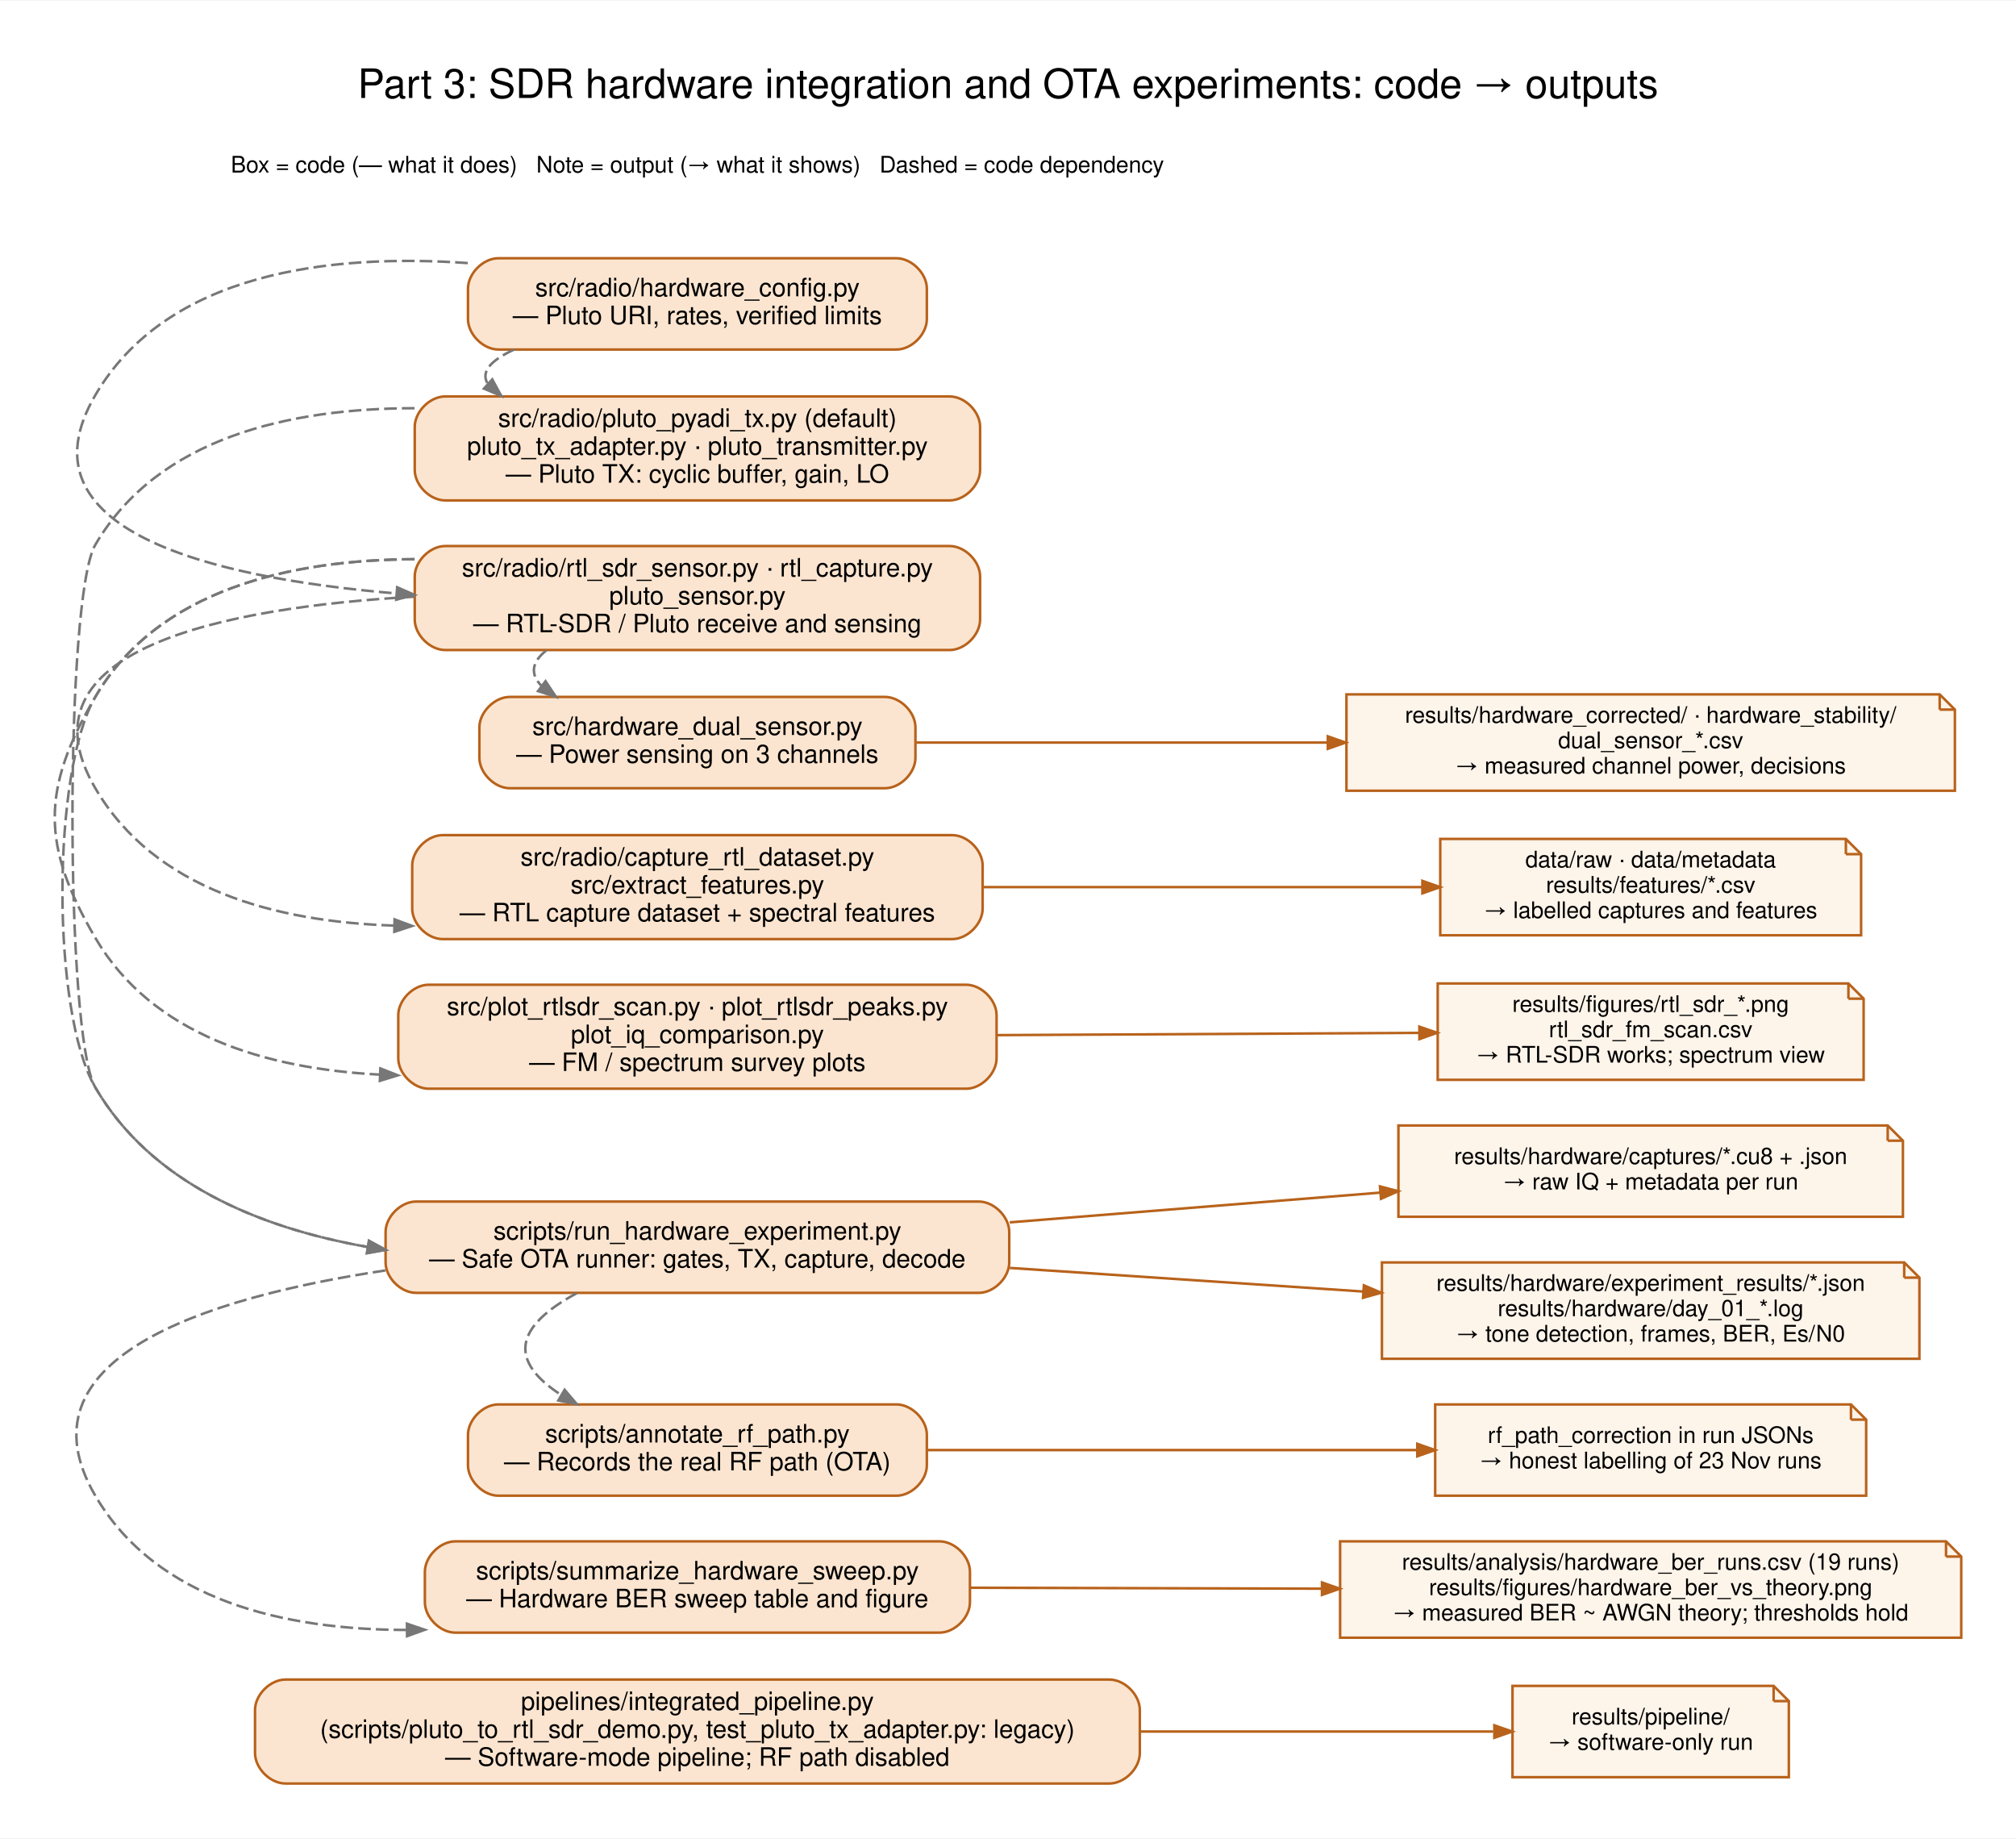
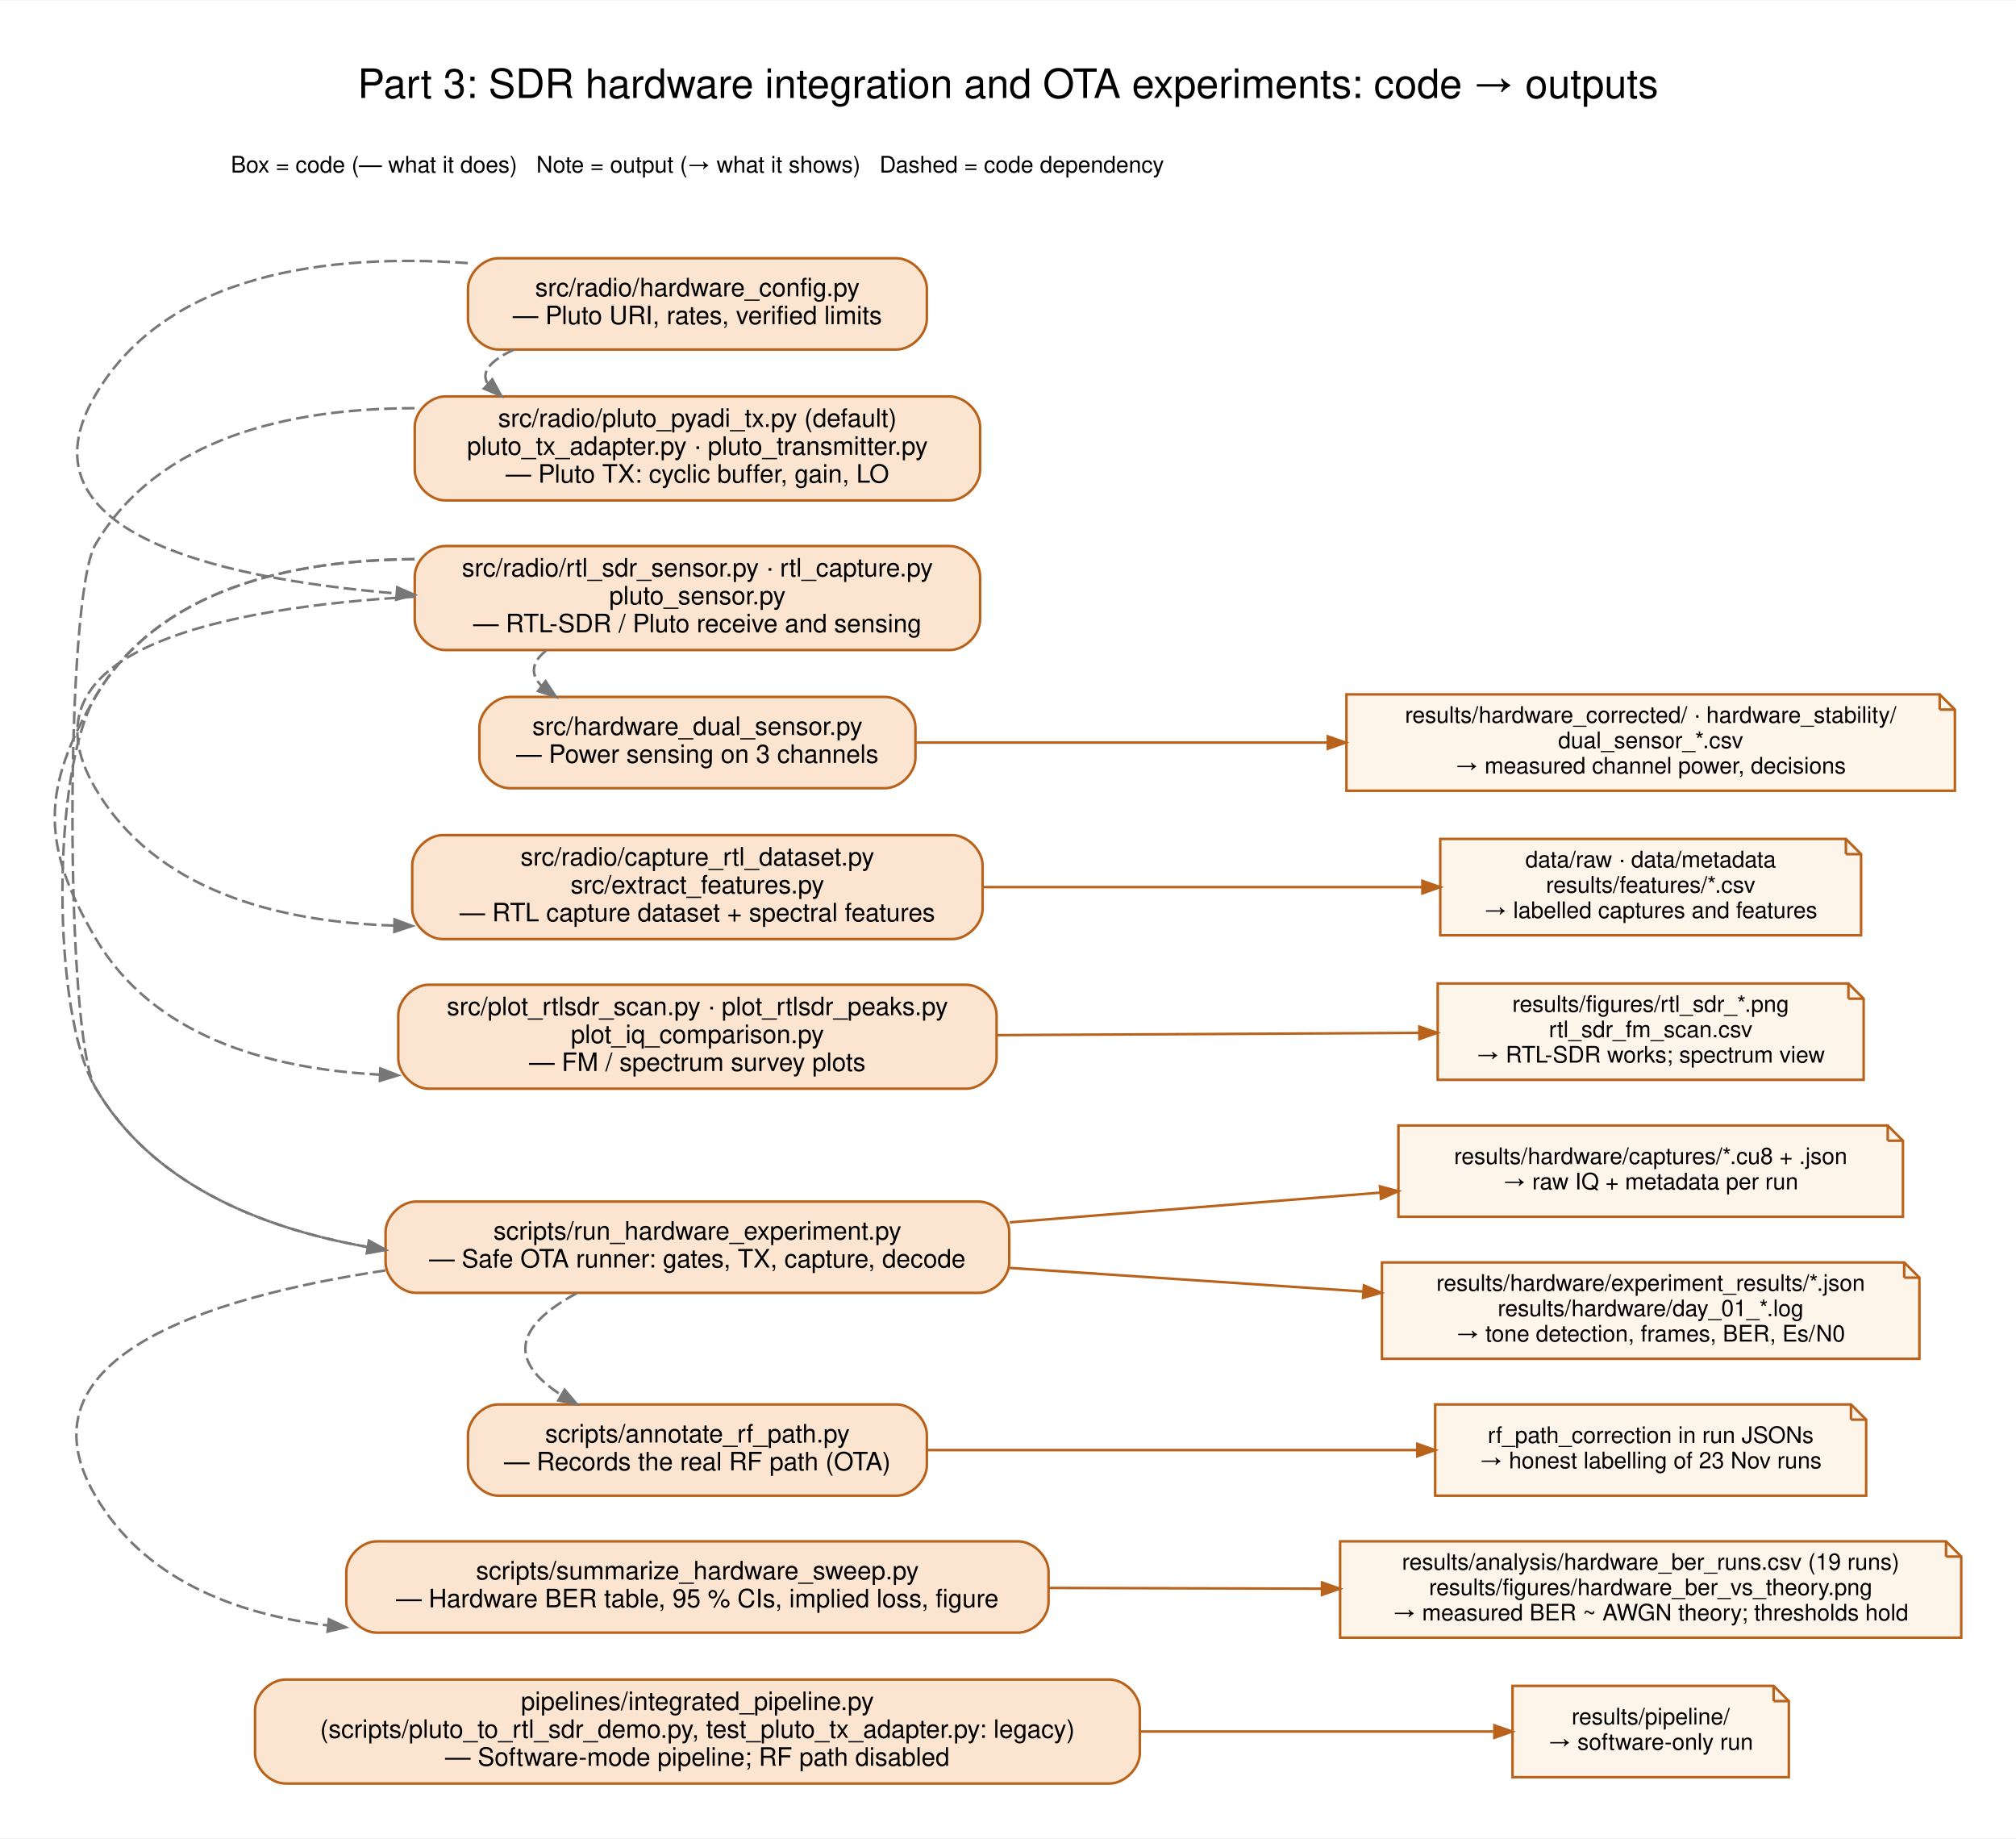
<svg xmlns="http://www.w3.org/2000/svg" width="795pt" height="725pt" viewBox="0.00 0.00 795.19 724.70">
  <g id="graph0" class="graph" transform="scale(1 1) rotate(0) translate(21.6 703.1)">
    <polygon fill="white" stroke="transparent" points="-21.6,21.6 -21.6,-703.1 773.59,-703.1 773.59,21.6 -21.6,21.6" />
    <text text-anchor="middle" x="375.99" y="-664.7" font-family="Helvetica,sans-Serif" font-size="16.00">Part 3: SDR hardware integration and OTA experiments: code → outputs</text>
    <g id="node1" class="node">
      <path fill="#fbe5d0" stroke="#b8621b" d="M331.99,-601.5C331.99,-601.5 174.99,-601.5 174.99,-601.5 168.99,-601.5 162.99,-595.5 162.99,-589.5 162.99,-589.5 162.99,-577.5 162.99,-577.5 162.99,-571.5 168.99,-565.5 174.99,-565.5 174.99,-565.5 331.99,-565.5 331.99,-565.5 337.99,-565.5 343.99,-571.5 343.99,-577.5 343.99,-577.5 343.99,-589.5 343.99,-589.5 343.99,-595.5 337.99,-601.5 331.99,-601.5" />
      <text text-anchor="middle" x="253.49" y="-586.5" font-family="Helvetica,sans-Serif" font-size="10.00">src/radio/hardware_config.py</text>
      <text text-anchor="middle" x="253.49" y="-575.5" font-family="Helvetica,sans-Serif" font-size="10.00">— Pluto URI, rates, verified limits</text>
    </g>
    <g id="node2" class="node">
      <path fill="#fbe5d0" stroke="#b8621b" d="M352.99,-547C352.99,-547 153.99,-547 153.99,-547 147.99,-547 141.99,-541 141.99,-535 141.99,-535 141.99,-518 141.99,-518 141.99,-512 147.99,-506 153.99,-506 153.99,-506 352.99,-506 352.99,-506 358.99,-506 364.99,-512 364.99,-518 364.99,-518 364.99,-535 364.99,-535 364.99,-541 358.99,-547 352.99,-547" />
      <text text-anchor="middle" x="253.49" y="-535" font-family="Helvetica,sans-Serif" font-size="10.00">src/radio/pluto_pyadi_tx.py (default)</text>
      <text text-anchor="middle" x="253.49" y="-524" font-family="Helvetica,sans-Serif" font-size="10.00">pluto_tx_adapter.py · pluto_transmitter.py</text>
      <text text-anchor="middle" x="253.49" y="-513" font-family="Helvetica,sans-Serif" font-size="10.00">— Pluto TX: cyclic buffer, gain, LO</text>
    </g>
    <g id="edge18" class="edge">
      <path fill="none" stroke="#777777" stroke-dasharray="5,2" d="M181.2,-565.5C171.53,-561.02 168.04,-556.54 170.75,-552.06" />
      <polygon fill="#777777" stroke="#777777" points="172.57,-553.72 176.11,-547.21 169.28,-550.09 172.57,-553.72" />
    </g>
    <g id="node3" class="node">
      <path fill="#fbe5d0" stroke="#b8621b" d="M352.99,-488C352.99,-488 153.99,-488 153.99,-488 147.99,-488 141.99,-482 141.99,-476 141.99,-476 141.99,-459 141.99,-459 141.99,-453 147.99,-447 153.99,-447 153.99,-447 352.99,-447 352.99,-447 358.99,-447 364.99,-453 364.99,-459 364.99,-459 364.99,-476 364.99,-476 364.99,-482 358.99,-488 352.99,-488" />
      <text text-anchor="middle" x="253.49" y="-476" font-family="Helvetica,sans-Serif" font-size="10.00">src/radio/rtl_sdr_sensor.py · rtl_capture.py</text>
      <text text-anchor="middle" x="253.49" y="-465" font-family="Helvetica,sans-Serif" font-size="10.00">pluto_sensor.py</text>
      <text text-anchor="middle" x="253.49" y="-454" font-family="Helvetica,sans-Serif" font-size="10.00">— RTL-SDR / Pluto receive and sensing</text>
    </g>
    <g id="edge19" class="edge">
      <path fill="none" stroke="#777777" stroke-dasharray="5,2" d="M162.91,-599.59C108.42,-603.4 44.3,-595.92 15.99,-547.5 -15.08,-494.38 60.68,-475.54 134.7,-469.31" />
      <polygon fill="#777777" stroke="#777777" points="135.07,-471.74 141.86,-468.75 134.69,-466.85 135.07,-471.74" />
    </g>
    <g id="node10" class="node">
      <path fill="#fbe5d0" stroke="#b8621b" d="M364.49,-229.5C364.49,-229.5 142.49,-229.5 142.49,-229.5 136.49,-229.5 130.49,-223.5 130.49,-217.5 130.49,-217.5 130.49,-205.5 130.49,-205.5 130.49,-199.5 136.49,-193.5 142.49,-193.5 142.49,-193.5 364.49,-193.5 364.49,-193.5 370.49,-193.5 376.49,-199.5 376.49,-205.5 376.49,-205.5 376.49,-217.5 376.49,-217.5 376.49,-223.5 370.49,-229.5 364.49,-229.5" />
      <text text-anchor="middle" x="253.49" y="-214.5" font-family="Helvetica,sans-Serif" font-size="10.00">scripts/run_hardware_experiment.py</text>
      <text text-anchor="middle" x="253.49" y="-203.5" font-family="Helvetica,sans-Serif" font-size="10.00">— Safe OTA runner: gates, TX, capture, decode</text>
    </g>
    <g id="edge23" class="edge">
      <path fill="none" stroke="#777777" stroke-dasharray="5,2" d="M141.91,-542.36C92.82,-542.33 40.76,-530.85 15.99,-488.5 3.98,-467.97 3.98,-295.03 15.99,-274.5 38.02,-236.83 80.37,-219.2 123.28,-211.62" />
      <polygon fill="#777777" stroke="#777777" points="123.94,-214 130.45,-210.45 123.15,-209.16 123.94,-214" />
    </g>
    <g id="node4" class="node">
      <path fill="#fbe5d0" stroke="#b8621b" d="M327.49,-428.5C327.49,-428.5 179.49,-428.5 179.49,-428.5 173.49,-428.5 167.49,-422.5 167.49,-416.5 167.49,-416.5 167.49,-404.5 167.49,-404.5 167.49,-398.5 173.49,-392.5 179.49,-392.5 179.49,-392.5 327.49,-392.5 327.49,-392.5 333.49,-392.5 339.49,-398.5 339.49,-404.5 339.49,-404.5 339.49,-416.5 339.49,-416.5 339.49,-422.5 333.49,-428.5 327.49,-428.5" />
      <text text-anchor="middle" x="253.49" y="-413.5" font-family="Helvetica,sans-Serif" font-size="10.00">src/hardware_dual_sensor.py</text>
      <text text-anchor="middle" x="253.49" y="-402.5" font-family="Helvetica,sans-Serif" font-size="10.00">— Power sensing on 3 channels</text>
    </g>
    <g id="edge20" class="edge">
      <path fill="none" stroke="#777777" stroke-dasharray="5,2" d="M193.82,-446.8C188.04,-442.14 187.45,-437.48 192.02,-432.82" />
      <polygon fill="#777777" stroke="#777777" points="193.58,-434.71 197.68,-428.54 190.62,-430.8 193.58,-434.71" />
    </g>
    <g id="node6" class="node">
      <path fill="#fbe5d0" stroke="#b8621b" d="M353.99,-374C353.99,-374 152.99,-374 152.99,-374 146.99,-374 140.99,-368 140.99,-362 140.99,-362 140.99,-345 140.99,-345 140.99,-339 146.99,-333 152.99,-333 152.99,-333 353.99,-333 353.99,-333 359.99,-333 365.99,-339 365.99,-345 365.99,-345 365.99,-362 365.99,-362 365.99,-368 359.99,-374 353.99,-374" />
      <text text-anchor="middle" x="253.49" y="-362" font-family="Helvetica,sans-Serif" font-size="10.00">src/radio/capture_rtl_dataset.py</text>
      <text text-anchor="middle" x="253.49" y="-351" font-family="Helvetica,sans-Serif" font-size="10.00">src/extract_features.py</text>
      <text text-anchor="middle" x="253.49" y="-340" font-family="Helvetica,sans-Serif" font-size="10.00">— RTL capture dataset + spectral features</text>
    </g>
    <g id="edge21" class="edge">
      <path fill="none" stroke="#777777" stroke-dasharray="5,2" d="M141.97,-468.04C65.85,-463.73 -15.88,-446.99 15.99,-392.5 39.41,-352.45 87.21,-339.8 133.82,-338.33" />
      <polygon fill="#777777" stroke="#777777" points="134.03,-340.77 140.98,-338.19 133.94,-335.87 134.03,-340.77" />
    </g>
    <g id="node8" class="node">
      <path fill="#fbe5d0" stroke="#b8621b" d="M359.49,-315C359.49,-315 147.49,-315 147.49,-315 141.49,-315 135.49,-309 135.49,-303 135.49,-303 135.49,-286 135.49,-286 135.49,-280 141.49,-274 147.49,-274 147.49,-274 359.49,-274 359.49,-274 365.49,-274 371.49,-280 371.49,-286 371.49,-286 371.49,-303 371.49,-303 371.49,-309 365.49,-315 359.49,-315" />
      <text text-anchor="middle" x="253.49" y="-303" font-family="Helvetica,sans-Serif" font-size="10.00">src/plot_rtlsdr_scan.py · plot_rtlsdr_peaks.py</text>
      <text text-anchor="middle" x="253.49" y="-292" font-family="Helvetica,sans-Serif" font-size="10.00">plot_iq_comparison.py</text>
      <text text-anchor="middle" x="253.49" y="-281" font-family="Helvetica,sans-Serif" font-size="10.00">— FM / spectrum survey plots</text>
    </g>
    <g id="edge22" class="edge">
      <path fill="none" stroke="#777777" stroke-dasharray="5,2" d="M141.92,-482.82C92.84,-482.57 40.77,-470.88 15.99,-428.5 -5.33,-392.05 -5.33,-369.95 15.99,-333.5 38.46,-295.07 83.37,-281.87 128.15,-279.56" />
      <polygon fill="#777777" stroke="#777777" points="128.43,-282 135.33,-279.28 128.24,-277.11 128.43,-282" />
    </g>
    <g id="edge24" class="edge">
      <path fill="none" stroke="#777777" stroke-dasharray="5,2" d="M141.92,-482.82C92.84,-482.57 40.77,-470.88 15.99,-428.5 -1.29,-398.96 -1.29,-304.04 15.99,-274.5 38.02,-236.83 80.37,-219.2 123.28,-211.62" />
      <polygon fill="#777777" stroke="#777777" points="123.94,-214 130.45,-210.45 123.15,-209.16 123.94,-214" />
    </g>
    <g id="node5" class="node">
      <polygon fill="#fdf4ea" stroke="#b8621b" points="743.49,-429.5 509.49,-429.5 509.49,-391.5 749.49,-391.5 749.49,-423.5 743.49,-429.5" />
      <polyline fill="none" stroke="#b8621b" points="743.49,-429.5 743.49,-423.5 " />
      <polyline fill="none" stroke="#b8621b" points="749.49,-423.5 743.49,-423.5 " />
      <text text-anchor="middle" x="629.49" y="-418.3" font-family="Helvetica,sans-Serif" font-size="9.00">results/hardware_corrected/ · hardware_stability/</text>
      <text text-anchor="middle" x="629.49" y="-408.3" font-family="Helvetica,sans-Serif" font-size="9.00">dual_sensor_*.csv</text>
      <text text-anchor="middle" x="629.49" y="-398.3" font-family="Helvetica,sans-Serif" font-size="9.00">→ measured channel power, decisions</text>
    </g>
    <g id="edge1" class="edge">
      <path fill="none" stroke="#b8621b" d="M339.82,-410.5C387.79,-410.5 448.59,-410.5 502,-410.5" />
      <polygon fill="#b8621b" stroke="#b8621b" points="502.15,-412.95 509.15,-410.5 502.15,-408.05 502.15,-412.95" />
    </g>
    <g id="node7" class="node">
      <polygon fill="#fdf4ea" stroke="#b8621b" points="706.49,-372.5 546.49,-372.5 546.49,-334.5 712.49,-334.5 712.49,-366.5 706.49,-372.5" />
      <polyline fill="none" stroke="#b8621b" points="706.49,-372.5 706.49,-366.5 " />
      <polyline fill="none" stroke="#b8621b" points="712.49,-366.5 706.49,-366.5 " />
      <text text-anchor="middle" x="629.49" y="-361.3" font-family="Helvetica,sans-Serif" font-size="9.00">data/raw · data/metadata</text>
      <text text-anchor="middle" x="629.49" y="-351.3" font-family="Helvetica,sans-Serif" font-size="9.00">results/features/*.csv</text>
      <text text-anchor="middle" x="629.49" y="-341.3" font-family="Helvetica,sans-Serif" font-size="9.00">→ labelled captures and features</text>
    </g>
    <g id="edge2" class="edge">
      <path fill="none" stroke="#b8621b" d="M366.19,-353.5C421.49,-353.5 487.34,-353.5 539.22,-353.5" />
      <polygon fill="#b8621b" stroke="#b8621b" points="539.45,-355.95 546.45,-353.5 539.45,-351.05 539.45,-355.95" />
    </g>
    <g id="node9" class="node">
      <polygon fill="#fdf4ea" stroke="#b8621b" points="707.49,-315.5 545.49,-315.5 545.49,-277.5 713.49,-277.5 713.49,-309.5 707.49,-315.5" />
      <polyline fill="none" stroke="#b8621b" points="707.49,-315.5 707.49,-309.5 " />
      <polyline fill="none" stroke="#b8621b" points="713.49,-309.5 707.49,-309.5 " />
      <text text-anchor="middle" x="629.49" y="-304.3" font-family="Helvetica,sans-Serif" font-size="9.00">results/figures/rtl_sdr_*.png</text>
      <text text-anchor="middle" x="629.49" y="-294.3" font-family="Helvetica,sans-Serif" font-size="9.00">rtl_sdr_fm_scan.csv</text>
      <text text-anchor="middle" x="629.49" y="-284.3" font-family="Helvetica,sans-Serif" font-size="9.00">→ RTL-SDR works; spectrum view</text>
    </g>
    <g id="edge3" class="edge">
      <path fill="none" stroke="#b8621b" d="M371.54,-295.13C425.25,-295.41 487.96,-295.75 537.98,-296.02" />
      <polygon fill="#b8621b" stroke="#b8621b" points="538.25,-298.47 545.27,-296.05 538.28,-293.57 538.25,-298.47" />
    </g>
    <g id="node11" class="node">
      <polygon fill="#fdf4ea" stroke="#b8621b" points="722.99,-259.5 529.99,-259.5 529.99,-223.5 728.99,-223.5 728.99,-253.5 722.99,-259.5" />
      <polyline fill="none" stroke="#b8621b" points="722.99,-259.5 722.99,-253.5 " />
      <polyline fill="none" stroke="#b8621b" points="728.99,-253.5 722.99,-253.5 " />
      <text text-anchor="middle" x="629.49" y="-244.3" font-family="Helvetica,sans-Serif" font-size="9.00">results/hardware/captures/*.cu8 + .json</text>
      <text text-anchor="middle" x="629.49" y="-234.3" font-family="Helvetica,sans-Serif" font-size="9.00">→ raw IQ + metadata per run</text>
    </g>
    <g id="edge4" class="edge">
      <path fill="none" stroke="#b8621b" d="M376.69,-221.3C423.82,-225.08 477.22,-229.37 522.67,-233.01" />
      <polygon fill="#b8621b" stroke="#b8621b" points="522.72,-235.47 529.9,-233.59 523.12,-230.59 522.72,-235.47" />
    </g>
    <g id="node12" class="node">
      <polygon fill="#fdf4ea" stroke="#b8621b" points="729.49,-205.5 523.49,-205.5 523.49,-167.5 735.49,-167.5 735.49,-199.5 729.49,-205.5" />
      <polyline fill="none" stroke="#b8621b" points="729.49,-205.5 729.49,-199.5 " />
      <polyline fill="none" stroke="#b8621b" points="735.49,-199.5 729.49,-199.5 " />
      <text text-anchor="middle" x="629.49" y="-194.3" font-family="Helvetica,sans-Serif" font-size="9.00">results/hardware/experiment_results/*.json</text>
      <text text-anchor="middle" x="629.49" y="-184.3" font-family="Helvetica,sans-Serif" font-size="9.00">results/hardware/day_01_*.log</text>
      <text text-anchor="middle" x="629.49" y="-174.3" font-family="Helvetica,sans-Serif" font-size="9.00">→ tone detection, frames, BER, Es/N0</text>
    </g>
    <g id="edge5" class="edge">
      <path fill="none" stroke="#b8621b" d="M376.69,-203.33C421.6,-200.33 472.19,-196.95 516.18,-194.01" />
      <polygon fill="#b8621b" stroke="#b8621b" points="516.37,-196.45 523.19,-193.54 516.04,-191.56 516.37,-196.45" />
    </g>
    <g id="node13" class="node">
      <path fill="#fbe5d0" stroke="#b8621b" d="M331.99,-149.5C331.99,-149.5 174.99,-149.5 174.99,-149.5 168.99,-149.5 162.99,-143.5 162.99,-137.5 162.99,-137.5 162.99,-125.5 162.99,-125.5 162.99,-119.5 168.99,-113.5 174.99,-113.5 174.99,-113.5 331.99,-113.5 331.99,-113.5 337.99,-113.5 343.99,-119.5 343.99,-125.5 343.99,-125.5 343.99,-137.5 343.99,-137.5 343.99,-143.5 337.99,-149.5 331.99,-149.5" />
      <text text-anchor="middle" x="253.49" y="-134.5" font-family="Helvetica,sans-Serif" font-size="10.00">scripts/annotate_rf_path.py</text>
      <text text-anchor="middle" x="253.49" y="-123.5" font-family="Helvetica,sans-Serif" font-size="10.00">— Records the real RF path (OTA)</text>
    </g>
    <g id="edge25" class="edge">
      <path fill="none" stroke="#777777" stroke-dasharray="5,2" d="M205.91,-193.37C181.07,-179.99 179.03,-166.6 199.8,-153.21" />
      <polygon fill="#777777" stroke="#777777" points="201.11,-155.28 205.91,-149.62 198.63,-151.06 201.11,-155.28" />
    </g>
    <g id="node15" class="node">
-       <path fill="#fbe5d0" stroke="#b8621b" d="M348.99,-95.5C348.99,-95.5 157.99,-95.5 157.99,-95.5 151.99,-95.5 145.99,-89.5 145.99,-83.5 145.99,-83.5 145.99,-71.5 145.99,-71.5 145.99,-65.5 151.99,-59.5 157.99,-59.5 157.99,-59.5 348.99,-59.5 348.99,-59.5 354.99,-59.5 360.99,-65.5 360.99,-71.5 360.99,-71.5 360.99,-83.5 360.99,-83.5 360.99,-89.5 354.99,-95.5 348.99,-95.5" />
+       <path fill="#fbe5d0" stroke="#b8621b" d="M379.99,-95.5C379.99,-95.5 126.99,-95.5 126.99,-95.5 120.99,-95.5 114.99,-89.5 114.99,-83.5 114.99,-83.5 114.99,-71.5 114.99,-71.5 114.99,-65.5 120.99,-59.5 126.99,-59.5 126.99,-59.5 379.99,-59.5 379.99,-59.5 385.99,-59.5 391.99,-65.5 391.99,-71.5 391.99,-71.5 391.99,-83.5 391.99,-83.5 391.99,-89.5 385.99,-95.5 379.99,-95.5" />
      <text text-anchor="middle" x="253.49" y="-80.5" font-family="Helvetica,sans-Serif" font-size="10.00">scripts/summarize_hardware_sweep.py</text>
-       <text text-anchor="middle" x="253.49" y="-69.5" font-family="Helvetica,sans-Serif" font-size="10.00">— Hardware BER sweep table and figure</text>
+       <text text-anchor="middle" x="253.49" y="-69.5" font-family="Helvetica,sans-Serif" font-size="10.00">— Hardware BER table, 95 % CIs, implied loss, figure</text>
    </g>
    <g id="edge26" class="edge">
-       <path fill="none" stroke="#777777" stroke-dasharray="5,2" d="M130.39,-202.34C57.39,-191.31 -15.31,-167.02 15.99,-113.5 40.22,-72.07 90.66,-60.61 138.86,-60.56" />
-       <polygon fill="#777777" stroke="#777777" points="138.92,-63.01 145.95,-60.63 138.97,-58.11 138.92,-63.01" />
+       <path fill="none" stroke="#777777" stroke-dasharray="5,2" d="M130.39,-202.34C57.39,-191.31 -15.31,-167.02 15.99,-113.5 35.01,-80.97 70.21,-66.92 107.78,-62.35" />
+       <polygon fill="#777777" stroke="#777777" points="108.12,-64.78 114.82,-61.61 107.6,-59.91 108.12,-64.78" />
    </g>
    <g id="node14" class="node">
      <polygon fill="#fdf4ea" stroke="#b8621b" points="708.49,-149.5 544.49,-149.5 544.49,-113.5 714.49,-113.5 714.49,-143.5 708.49,-149.5" />
      <polyline fill="none" stroke="#b8621b" points="708.49,-149.5 708.49,-143.5 " />
      <polyline fill="none" stroke="#b8621b" points="714.49,-143.5 708.49,-143.5 " />
      <text text-anchor="middle" x="629.49" y="-134.3" font-family="Helvetica,sans-Serif" font-size="9.00">rf_path_correction in run JSONs</text>
      <text text-anchor="middle" x="629.49" y="-124.3" font-family="Helvetica,sans-Serif" font-size="9.00">→ honest labelling of 23 Nov runs</text>
    </g>
    <g id="edge6" class="edge">
      <path fill="none" stroke="#b8621b" d="M344.07,-131.5C402.53,-131.5 478.6,-131.5 537.37,-131.5" />
      <polygon fill="#b8621b" stroke="#b8621b" points="537.44,-133.95 544.44,-131.5 537.44,-129.05 537.44,-133.95" />
    </g>
    <g id="node16" class="node">
      <polygon fill="#fdf4ea" stroke="#b8621b" points="745.99,-95.5 506.99,-95.5 506.99,-57.5 751.99,-57.5 751.99,-89.5 745.99,-95.5" />
      <polyline fill="none" stroke="#b8621b" points="745.99,-95.5 745.99,-89.5 " />
      <polyline fill="none" stroke="#b8621b" points="751.99,-89.5 745.99,-89.5 " />
      <text text-anchor="middle" x="629.49" y="-84.3" font-family="Helvetica,sans-Serif" font-size="9.00">results/analysis/hardware_ber_runs.csv (19 runs)</text>
      <text text-anchor="middle" x="629.49" y="-74.3" font-family="Helvetica,sans-Serif" font-size="9.00">results/figures/hardware_ber_vs_theory.png</text>
      <text text-anchor="middle" x="629.49" y="-64.3" font-family="Helvetica,sans-Serif" font-size="9.00">→ measured BER ~ AWGN theory; thresholds hold</text>
    </g>
    <g id="edge7" class="edge">
-       <path fill="none" stroke="#b8621b" d="M361.16,-77.21C404.3,-77.1 454.48,-76.97 499.64,-76.84" />
+       <path fill="none" stroke="#b8621b" d="M392.16,-77.13C427.26,-77.04 464.85,-76.94 499.5,-76.84" />
      <polygon fill="#b8621b" stroke="#b8621b" points="499.85,-79.29 506.84,-76.83 499.84,-74.39 499.85,-79.29" />
    </g>
    <g id="node17" class="node">
      <path fill="#fbe5d0" stroke="#b8621b" d="M415.99,-41C415.99,-41 90.99,-41 90.99,-41 84.99,-41 78.99,-35 78.99,-29 78.99,-29 78.99,-12 78.99,-12 78.99,-6 84.99,0 90.99,0 90.99,0 415.99,0 415.99,0 421.99,0 427.99,-6 427.99,-12 427.99,-12 427.99,-29 427.99,-29 427.99,-35 421.99,-41 415.99,-41" />
      <text text-anchor="middle" x="253.49" y="-29" font-family="Helvetica,sans-Serif" font-size="10.00">pipelines/integrated_pipeline.py</text>
      <text text-anchor="middle" x="253.49" y="-18" font-family="Helvetica,sans-Serif" font-size="10.00">(scripts/pluto_to_rtl_sdr_demo.py, test_pluto_tx_adapter.py: legacy)</text>
      <text text-anchor="middle" x="253.49" y="-7" font-family="Helvetica,sans-Serif" font-size="10.00">— Software-mode pipeline; RF path disabled</text>
    </g>
    <g id="node18" class="node">
      <polygon fill="#fdf4ea" stroke="#b8621b" points="677.99,-38.5 574.99,-38.5 574.99,-2.5 683.99,-2.5 683.99,-32.5 677.99,-38.5" />
      <polyline fill="none" stroke="#b8621b" points="677.99,-38.5 677.99,-32.5 " />
      <polyline fill="none" stroke="#b8621b" points="683.99,-32.5 677.99,-32.5 " />
      <text text-anchor="middle" x="629.49" y="-23.3" font-family="Helvetica,sans-Serif" font-size="9.00">results/pipeline/</text>
      <text text-anchor="middle" x="629.49" y="-13.3" font-family="Helvetica,sans-Serif" font-size="9.00">→ software-only run</text>
    </g>
    <g id="edge8" class="edge">
      <path fill="none" stroke="#b8621b" d="M428.07,-20.5C478.01,-20.5 529.23,-20.5 567.39,-20.5" />
      <polygon fill="#b8621b" stroke="#b8621b" points="567.84,-22.95 574.84,-20.5 567.84,-18.05 567.84,-22.95" />
    </g>
    <g id="node19" class="node">
      <text text-anchor="middle" x="253.49" y="-635.3" font-family="Helvetica,sans-Serif" font-size="9.00">Box = code (— what it does)   Note = output (→ what it shows)   Dashed = code dependency</text>
    </g>
  </g>
</svg>
